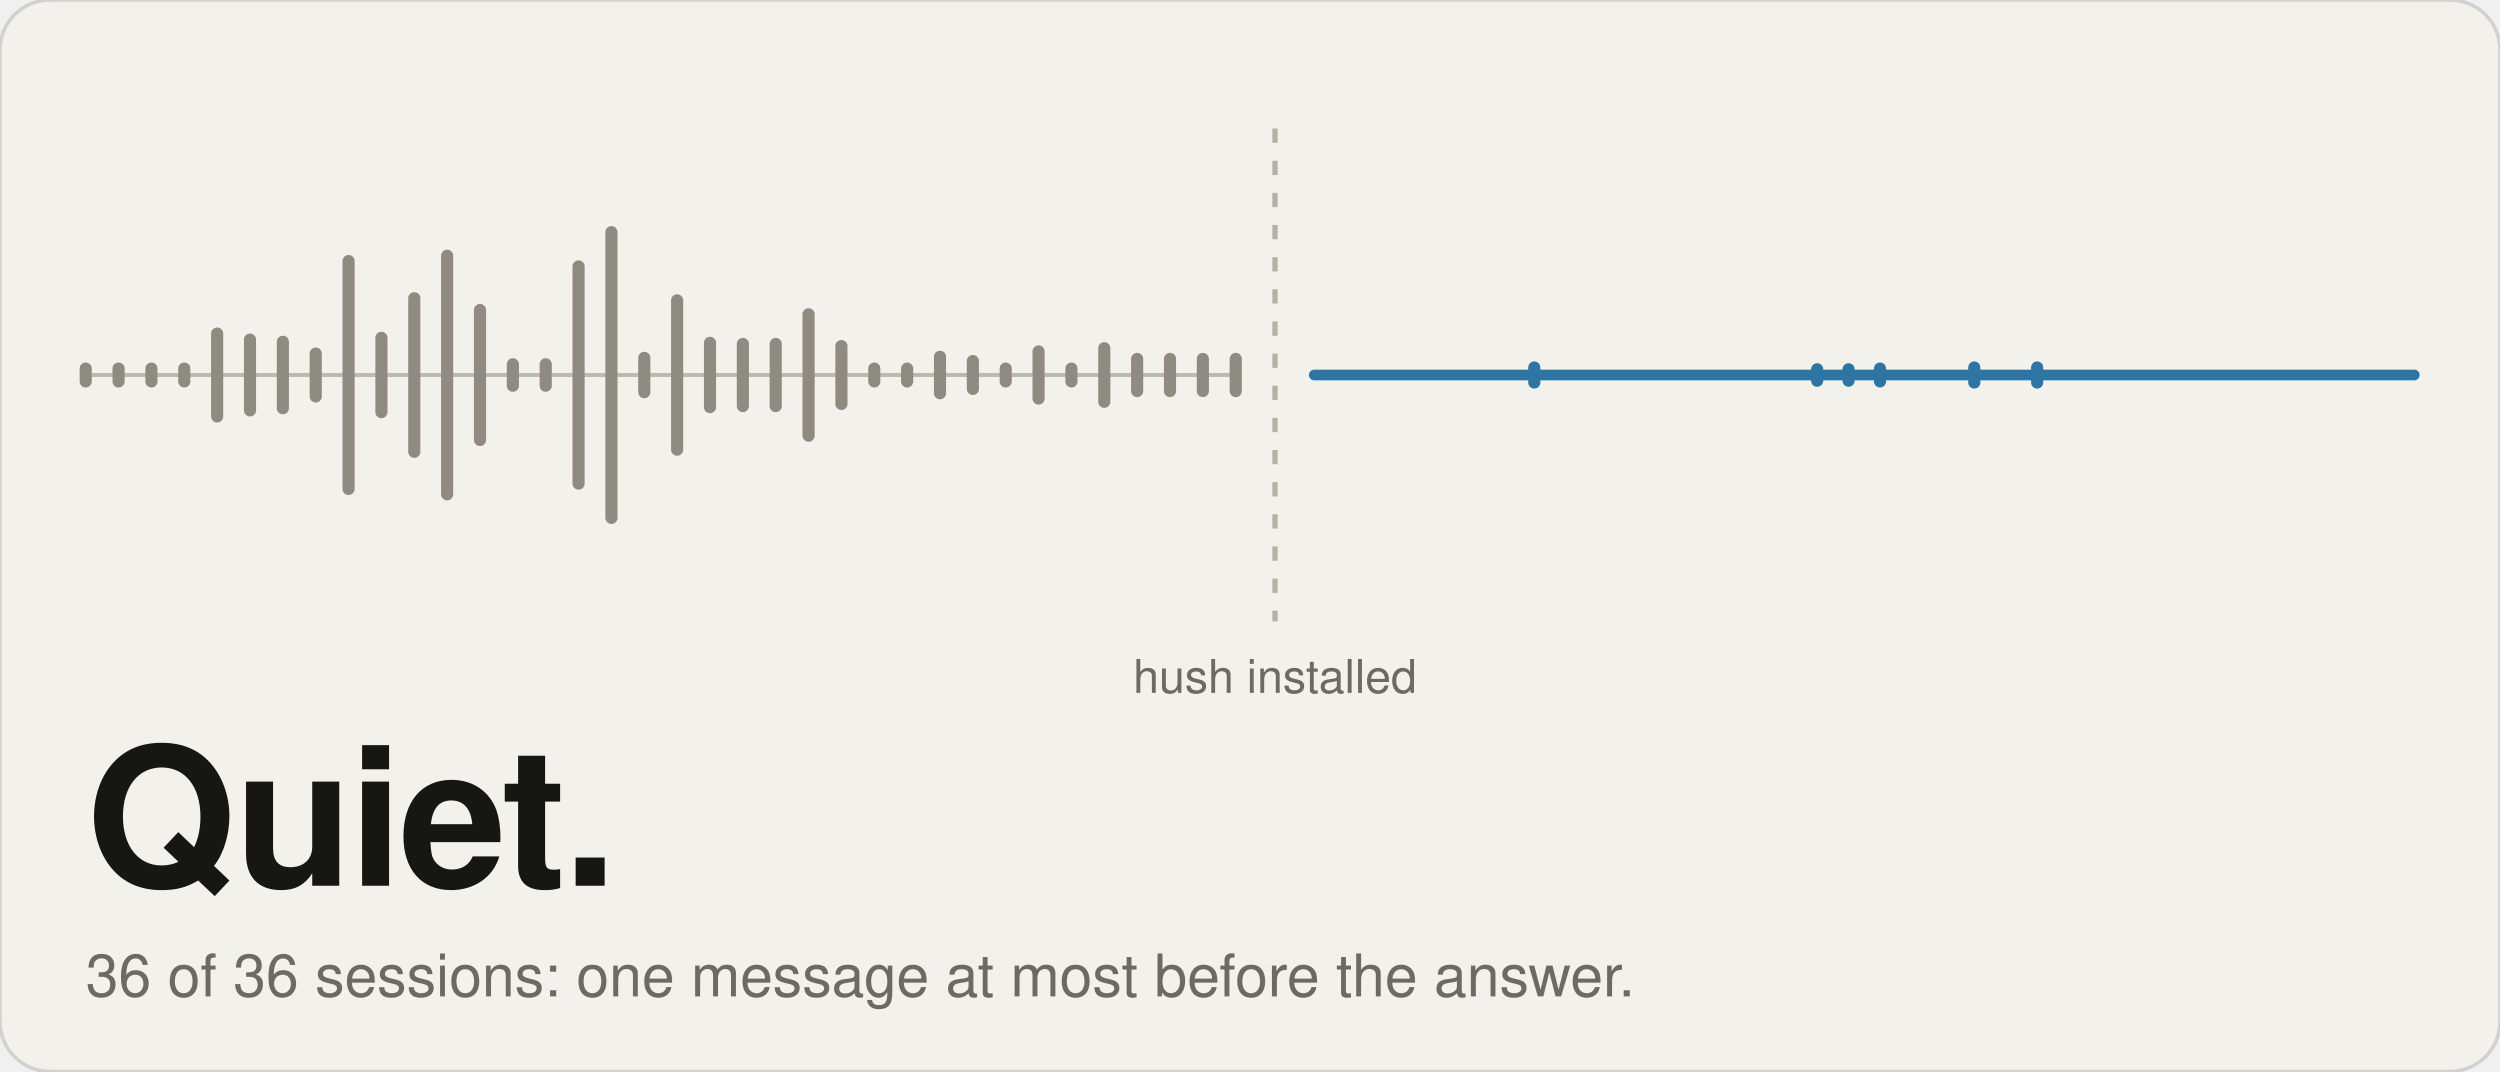
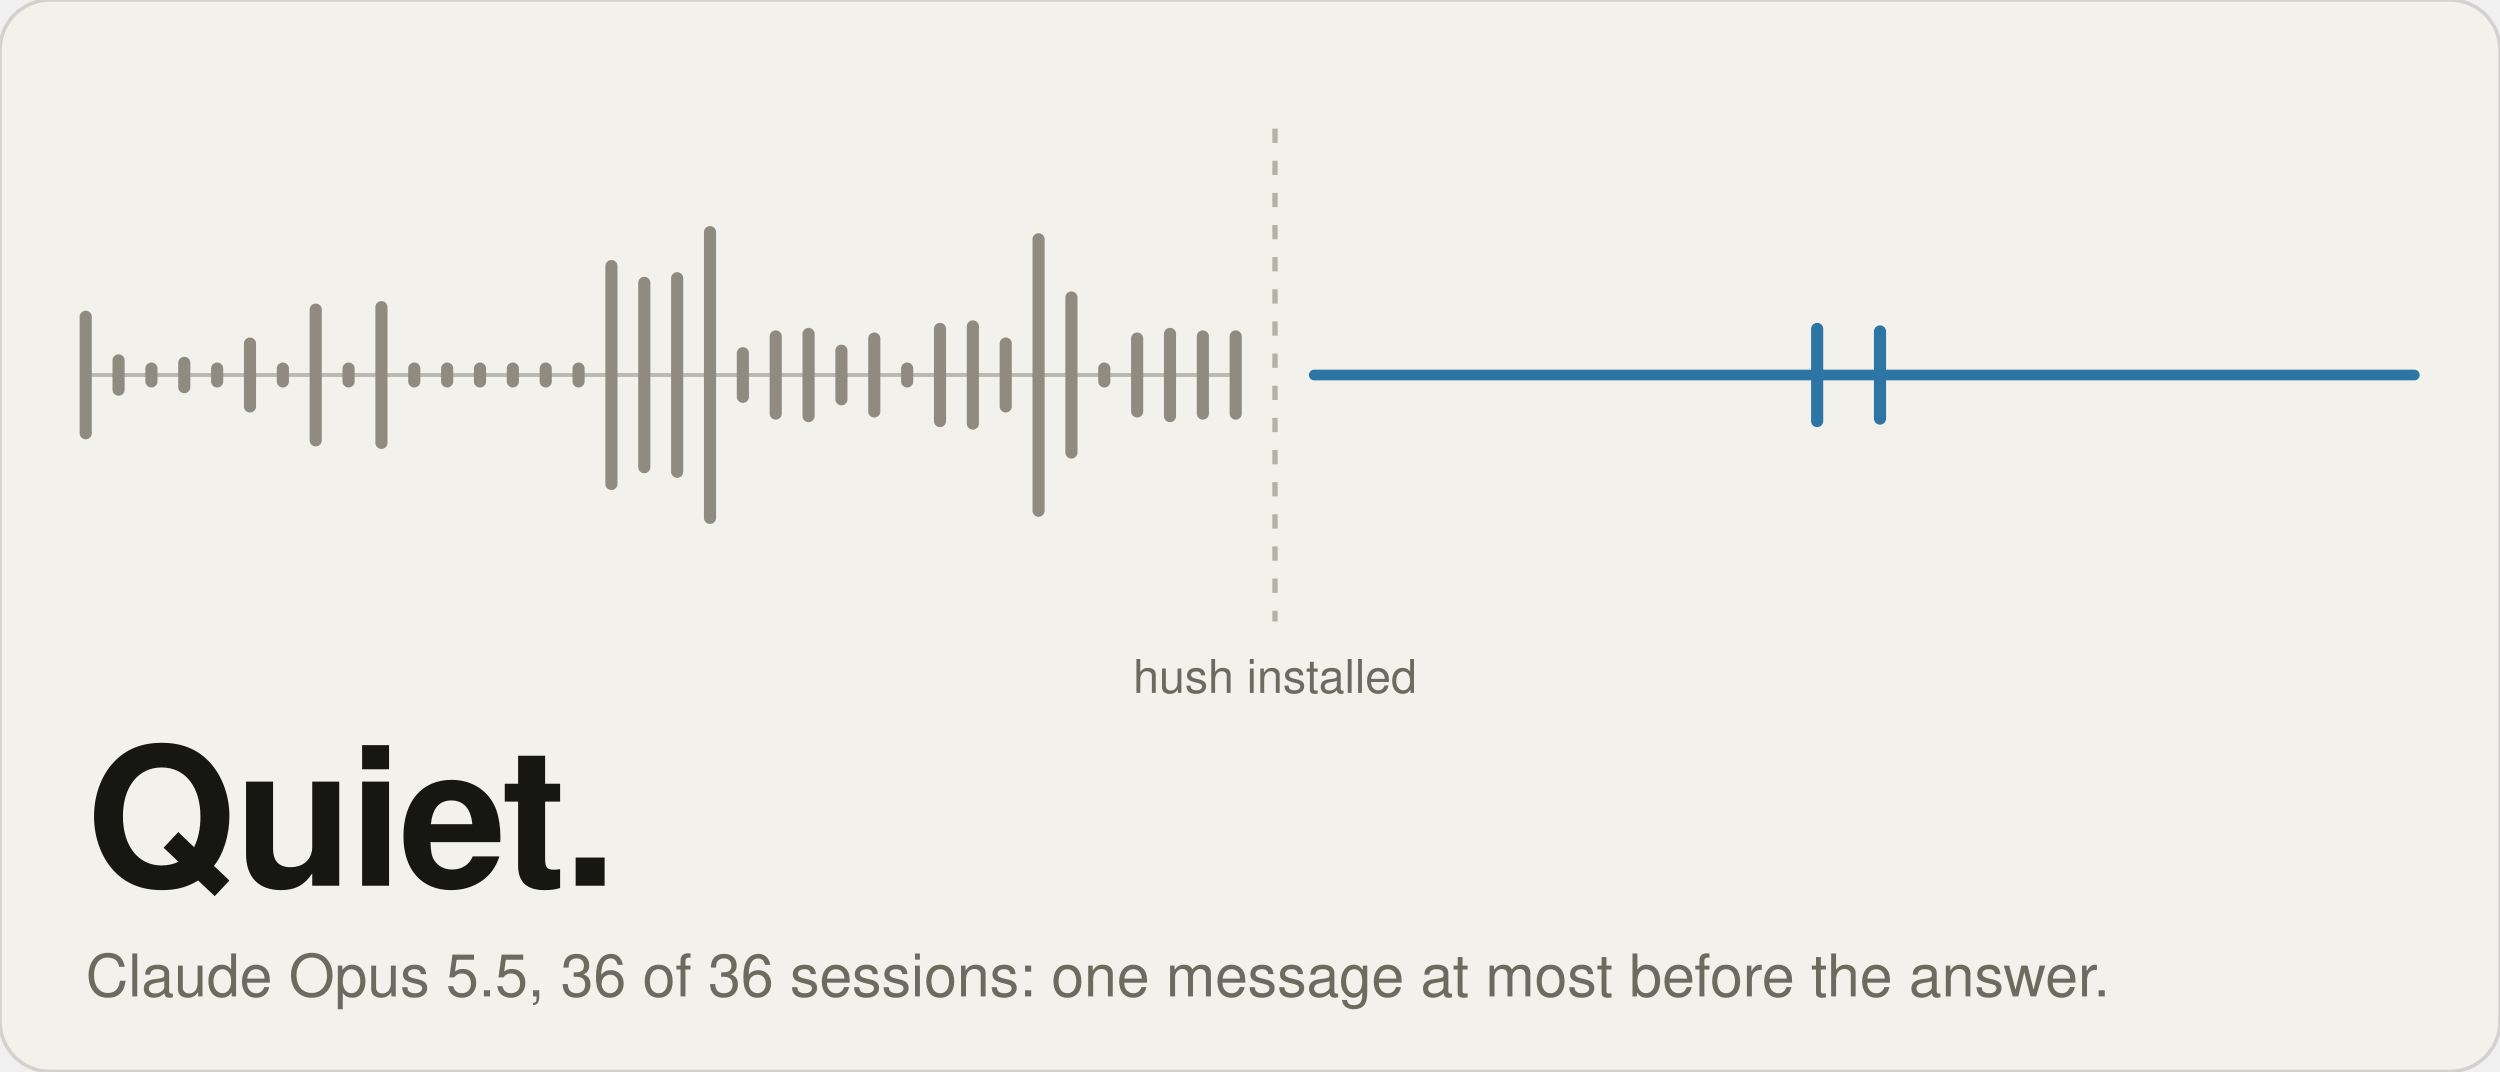
- <svg xmlns="http://www.w3.org/2000/svg" viewBox="0 0 700 300" font-family="-apple-system,BlinkMacSystemFont,'Segoe UI',Helvetica,Arial,sans-serif" role="img" aria-label="A poster of the whole benchmark suite as one waveform, one spike per run — words of play-by-play before the answer. Left of the hush-installed divider, 36 sessions without the plugin spike to 134 words, and the loudest breaks in 7 separate times. Right of it, the same 36 sessions with hush run flat: every one of them speaks at most once, and nothing runs over 7 words. It reads: Quiet.">
+ <svg xmlns="http://www.w3.org/2000/svg" viewBox="0 0 700 300" font-family="-apple-system,BlinkMacSystemFont,'Segoe UI',Helvetica,Arial,sans-serif" role="img" aria-label="One spike per recorded session for words of play-by-play before the answer, on Claude Opus 5.5. Left of the hush-installed divider, 36 sessions without the plugin average 15.4 words and reach 59; 28 of them speak at most once. Right of it, 36 sessions of the same nine jobs with hush average 1.0 word; all 36 speak at most once, and 34 say nothing. It reads: Quiet.">
  <style>.bg{fill:#f2f1ec}.bg{stroke:rgba(20,20,19,.14)}.ink{fill:#161612}.mut{fill:#6d6a60}.wv{stroke:#8f8b80}.md{stroke:#8f8b80}.dv{stroke:#b5b1a4}.ac{stroke:#2c75a5}@media(prefers-color-scheme:dark){.bg{fill:#141413}.bg{stroke:#30363d}.ink{fill:#ffffff}.mut{fill:#b9b9b1}.wv{stroke:#5a5a55}.md{stroke:#5a5a55}.dv{stroke:#3a3a37}.ac{stroke:#79b6de}}</style>
  <rect class="bg" width="700" height="300" rx="14" />
  <line class="md" x1="24" x2="346" y1="105" y2="105" stroke-width="1.1" opacity=".55" />
-   <line class="wv" x1="24.0" x2="24.0" y1="103.2" y2="106.8" stroke-width="3.4" stroke-linecap="round" />
-   <line class="wv" x1="33.2" x2="33.2" y1="103.2" y2="106.8" stroke-width="3.4" stroke-linecap="round" />
+   <line class="wv" x1="24.0" x2="24.0" y1="88.7" y2="121.3" stroke-width="3.4" stroke-linecap="round" />
+   <line class="wv" x1="33.2" x2="33.2" y1="100.9" y2="109.1" stroke-width="3.4" stroke-linecap="round" />
  <line class="wv" x1="42.4" x2="42.4" y1="103.2" y2="106.8" stroke-width="3.4" stroke-linecap="round" />
-   <line class="wv" x1="51.6" x2="51.6" y1="103.2" y2="106.8" stroke-width="3.4" stroke-linecap="round" />
-   <line class="wv" x1="60.8" x2="60.8" y1="93.4" y2="116.6" stroke-width="3.4" stroke-linecap="round" />
-   <line class="wv" x1="70.0" x2="70.0" y1="95.1" y2="114.9" stroke-width="3.4" stroke-linecap="round" />
-   <line class="wv" x1="79.2" x2="79.2" y1="95.7" y2="114.3" stroke-width="3.4" stroke-linecap="round" />
-   <line class="wv" x1="88.4" x2="88.4" y1="99.0" y2="111.0" stroke-width="3.4" stroke-linecap="round" />
-   <line class="wv" x1="97.6" x2="97.6" y1="73.1" y2="136.9" stroke-width="3.4" stroke-linecap="round" />
-   <line class="wv" x1="106.8" x2="106.8" y1="94.6" y2="115.4" stroke-width="3.4" stroke-linecap="round" />
-   <line class="wv" x1="116.0" x2="116.0" y1="83.5" y2="126.5" stroke-width="3.4" stroke-linecap="round" />
-   <line class="wv" x1="125.2" x2="125.2" y1="71.6" y2="138.4" stroke-width="3.4" stroke-linecap="round" />
-   <line class="wv" x1="134.4" x2="134.4" y1="86.8" y2="123.2" stroke-width="3.4" stroke-linecap="round" />
-   <line class="wv" x1="143.6" x2="143.6" y1="102.0" y2="108.0" stroke-width="3.4" stroke-linecap="round" />
-   <line class="wv" x1="152.8" x2="152.8" y1="102.0" y2="108.0" stroke-width="3.4" stroke-linecap="round" />
-   <line class="wv" x1="162.0" x2="162.0" y1="74.6" y2="135.4" stroke-width="3.4" stroke-linecap="round" />
-   <line class="wv" x1="171.2" x2="171.2" y1="65.0" y2="145.0" stroke-width="3.4" stroke-linecap="round" />
-   <line class="wv" x1="180.4" x2="180.4" y1="100.2" y2="109.8" stroke-width="3.4" stroke-linecap="round" />
-   <line class="wv" x1="189.6" x2="189.6" y1="84.1" y2="125.9" stroke-width="3.4" stroke-linecap="round" />
-   <line class="wv" x1="198.8" x2="198.8" y1="96.0" y2="114.0" stroke-width="3.4" stroke-linecap="round" />
-   <line class="wv" x1="208.0" x2="208.0" y1="96.3" y2="113.7" stroke-width="3.4" stroke-linecap="round" />
-   <line class="wv" x1="217.2" x2="217.2" y1="96.3" y2="113.7" stroke-width="3.4" stroke-linecap="round" />
-   <line class="wv" x1="226.4" x2="226.4" y1="88.0" y2="122.0" stroke-width="3.4" stroke-linecap="round" />
-   <line class="wv" x1="235.6" x2="235.6" y1="96.9" y2="113.1" stroke-width="3.4" stroke-linecap="round" />
-   <line class="wv" x1="244.8" x2="244.8" y1="103.2" y2="106.8" stroke-width="3.4" stroke-linecap="round" />
+   <line class="wv" x1="51.6" x2="51.6" y1="101.6" y2="108.4" stroke-width="3.4" stroke-linecap="round" />
+   <line class="wv" x1="60.8" x2="60.8" y1="103.2" y2="106.8" stroke-width="3.4" stroke-linecap="round" />
+   <line class="wv" x1="70.0" x2="70.0" y1="96.2" y2="113.8" stroke-width="3.4" stroke-linecap="round" />
+   <line class="wv" x1="79.2" x2="79.2" y1="103.2" y2="106.8" stroke-width="3.4" stroke-linecap="round" />
+   <line class="wv" x1="88.4" x2="88.4" y1="86.7" y2="123.3" stroke-width="3.4" stroke-linecap="round" />
+   <line class="wv" x1="97.6" x2="97.6" y1="103.2" y2="106.8" stroke-width="3.4" stroke-linecap="round" />
+   <line class="wv" x1="106.8" x2="106.8" y1="86.0" y2="124.0" stroke-width="3.4" stroke-linecap="round" />
+   <line class="wv" x1="116.0" x2="116.0" y1="103.2" y2="106.8" stroke-width="3.4" stroke-linecap="round" />
+   <line class="wv" x1="125.2" x2="125.2" y1="103.2" y2="106.8" stroke-width="3.4" stroke-linecap="round" />
+   <line class="wv" x1="134.4" x2="134.4" y1="103.2" y2="106.8" stroke-width="3.4" stroke-linecap="round" />
+   <line class="wv" x1="143.6" x2="143.6" y1="103.2" y2="106.8" stroke-width="3.4" stroke-linecap="round" />
+   <line class="wv" x1="152.8" x2="152.8" y1="103.2" y2="106.8" stroke-width="3.4" stroke-linecap="round" />
+   <line class="wv" x1="162.0" x2="162.0" y1="103.2" y2="106.8" stroke-width="3.4" stroke-linecap="round" />
+   <line class="wv" x1="171.2" x2="171.2" y1="74.5" y2="135.5" stroke-width="3.4" stroke-linecap="round" />
+   <line class="wv" x1="180.4" x2="180.4" y1="79.2" y2="130.8" stroke-width="3.4" stroke-linecap="round" />
+   <line class="wv" x1="189.6" x2="189.6" y1="77.9" y2="132.1" stroke-width="3.4" stroke-linecap="round" />
+   <line class="wv" x1="198.8" x2="198.8" y1="65.0" y2="145.0" stroke-width="3.4" stroke-linecap="round" />
+   <line class="wv" x1="208.0" x2="208.0" y1="98.9" y2="111.1" stroke-width="3.4" stroke-linecap="round" />
+   <line class="wv" x1="217.2" x2="217.2" y1="94.2" y2="115.8" stroke-width="3.4" stroke-linecap="round" />
+   <line class="wv" x1="226.4" x2="226.4" y1="93.5" y2="116.5" stroke-width="3.4" stroke-linecap="round" />
+   <line class="wv" x1="235.6" x2="235.6" y1="98.2" y2="111.8" stroke-width="3.4" stroke-linecap="round" />
+   <line class="wv" x1="244.8" x2="244.8" y1="94.8" y2="115.2" stroke-width="3.4" stroke-linecap="round" />
  <line class="wv" x1="254.0" x2="254.0" y1="103.2" y2="106.8" stroke-width="3.4" stroke-linecap="round" />
-   <line class="wv" x1="263.2" x2="263.2" y1="99.9" y2="110.1" stroke-width="3.4" stroke-linecap="round" />
-   <line class="wv" x1="272.4" x2="272.4" y1="101.1" y2="108.9" stroke-width="3.4" stroke-linecap="round" />
-   <line class="wv" x1="281.6" x2="281.6" y1="103.2" y2="106.8" stroke-width="3.4" stroke-linecap="round" />
-   <line class="wv" x1="290.8" x2="290.8" y1="98.4" y2="111.6" stroke-width="3.4" stroke-linecap="round" />
-   <line class="wv" x1="300.0" x2="300.0" y1="103.2" y2="106.8" stroke-width="3.4" stroke-linecap="round" />
-   <line class="wv" x1="309.2" x2="309.2" y1="97.5" y2="112.5" stroke-width="3.4" stroke-linecap="round" />
-   <line class="wv" x1="318.4" x2="318.4" y1="100.5" y2="109.5" stroke-width="3.4" stroke-linecap="round" />
-   <line class="wv" x1="327.6" x2="327.6" y1="100.5" y2="109.5" stroke-width="3.4" stroke-linecap="round" />
-   <line class="wv" x1="336.8" x2="336.8" y1="100.5" y2="109.5" stroke-width="3.4" stroke-linecap="round" />
-   <line class="wv" x1="346.0" x2="346.0" y1="100.5" y2="109.5" stroke-width="3.4" stroke-linecap="round" />
+   <line class="wv" x1="263.2" x2="263.2" y1="92.1" y2="117.9" stroke-width="3.4" stroke-linecap="round" />
+   <line class="wv" x1="272.4" x2="272.4" y1="91.4" y2="118.6" stroke-width="3.4" stroke-linecap="round" />
+   <line class="wv" x1="281.6" x2="281.6" y1="96.2" y2="113.8" stroke-width="3.4" stroke-linecap="round" />
+   <line class="wv" x1="290.8" x2="290.8" y1="67.0" y2="143.0" stroke-width="3.4" stroke-linecap="round" />
+   <line class="wv" x1="300.0" x2="300.0" y1="83.3" y2="126.7" stroke-width="3.4" stroke-linecap="round" />
+   <line class="wv" x1="309.2" x2="309.2" y1="103.2" y2="106.8" stroke-width="3.4" stroke-linecap="round" />
+   <line class="wv" x1="318.4" x2="318.4" y1="94.8" y2="115.2" stroke-width="3.4" stroke-linecap="round" />
+   <line class="wv" x1="327.6" x2="327.6" y1="93.5" y2="116.5" stroke-width="3.4" stroke-linecap="round" />
+   <line class="wv" x1="336.8" x2="336.8" y1="94.2" y2="115.8" stroke-width="3.4" stroke-linecap="round" />
+   <line class="wv" x1="346.0" x2="346.0" y1="94.2" y2="115.8" stroke-width="3.4" stroke-linecap="round" />
  <line class="dv" x1="357" x2="357" y1="36" y2="174" stroke-width="1.5" stroke-dasharray="4 5" />
  <text class="mut" x="357" y="194" font-size="13" text-anchor="middle">hush installed</text>
  <line class="ac" x1="368" x2="676" y1="105" y2="105" stroke-width="3" stroke-linecap="round" />
-   <line class="ac" x1="429.6" x2="429.6" y1="102.9" y2="107.1" stroke-width="3.4" stroke-linecap="round" />
-   <line class="ac" x1="508.8" x2="508.8" y1="103.4" y2="106.6" stroke-width="3.4" stroke-linecap="round" />
-   <line class="ac" x1="517.6" x2="517.6" y1="103.4" y2="106.6" stroke-width="3.4" stroke-linecap="round" />
-   <line class="ac" x1="526.4" x2="526.4" y1="103.2" y2="106.8" stroke-width="3.4" stroke-linecap="round" />
-   <line class="ac" x1="552.8" x2="552.8" y1="102.9" y2="107.1" stroke-width="3.4" stroke-linecap="round" />
-   <line class="ac" x1="570.4" x2="570.4" y1="102.9" y2="107.1" stroke-width="3.4" stroke-linecap="round" />
+   <line class="ac" x1="508.8" x2="508.8" y1="92.1" y2="117.9" stroke-width="3.4" stroke-linecap="round" />
+   <line class="ac" x1="526.4" x2="526.4" y1="92.8" y2="117.2" stroke-width="3.4" stroke-linecap="round" />
  <text class="ink" x="24" y="248" font-size="54" font-weight="800" letter-spacing="-1">Quiet.</text>
-   <text class="mut" x="24" y="279" font-size="16.5">36 of 36 sessions: one message at most before the answer.</text>
+   <text class="mut" x="24" y="279" font-size="16.5">Claude Opus 5.5, 36 of 36 sessions: one message at most before the answer.</text>
</svg>
